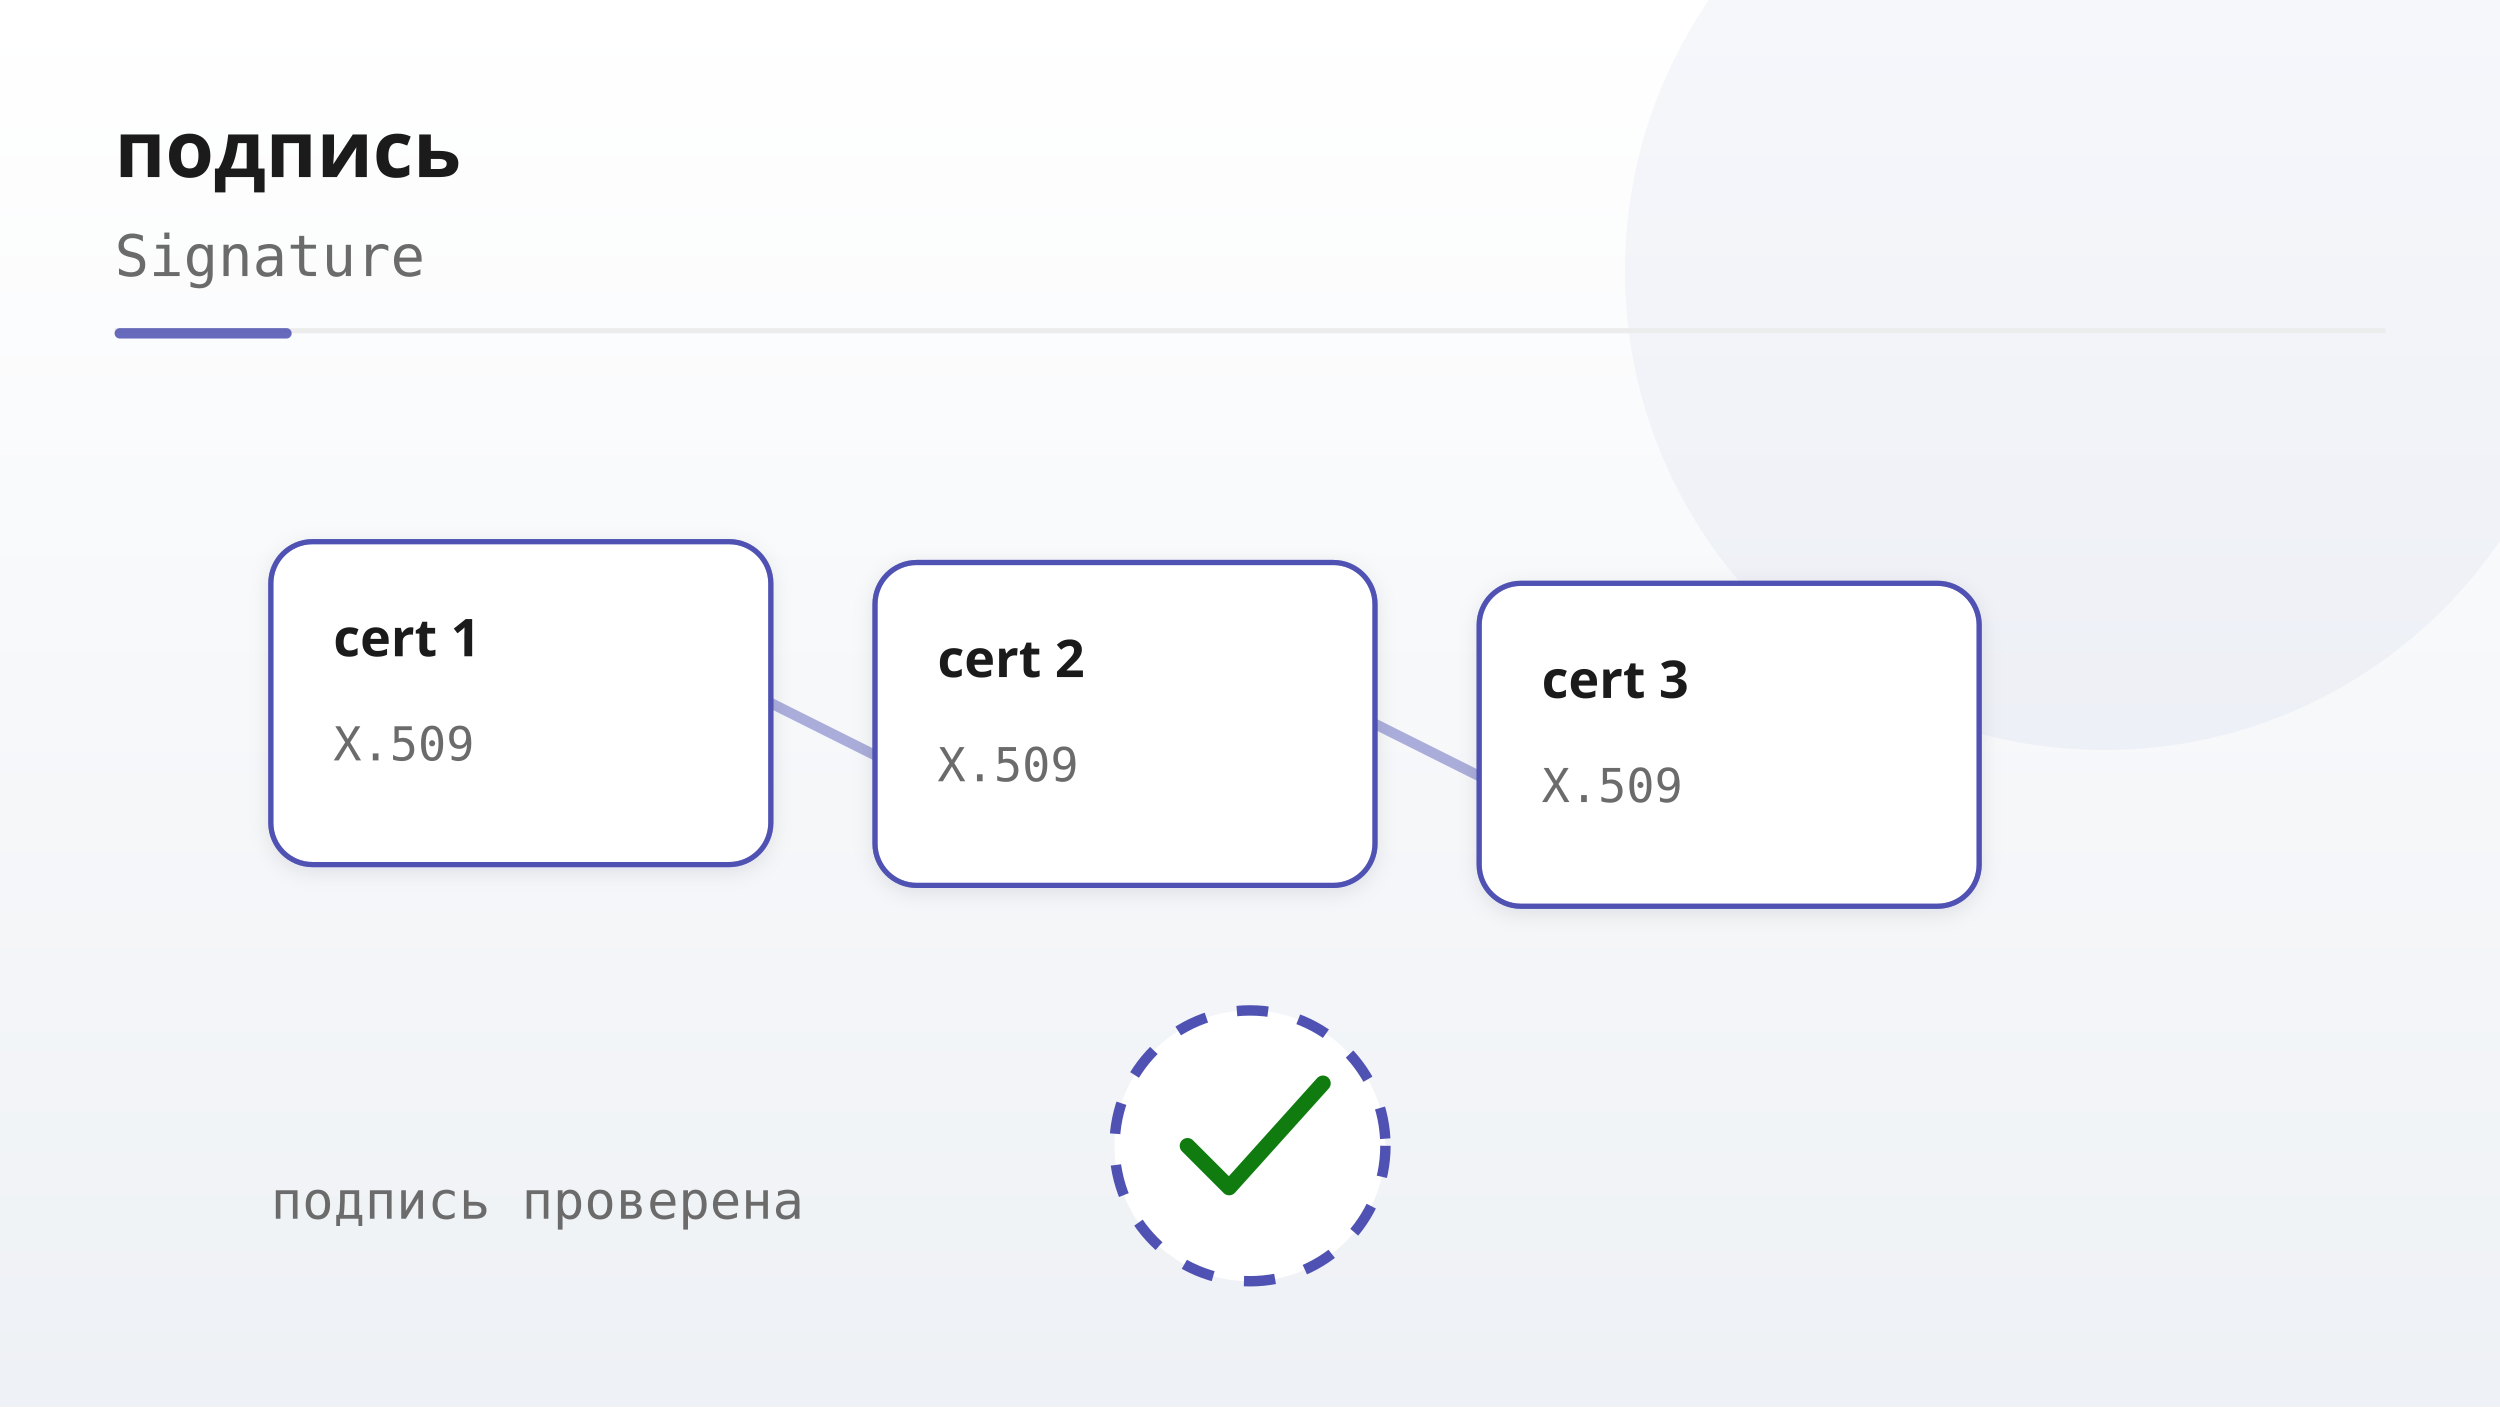
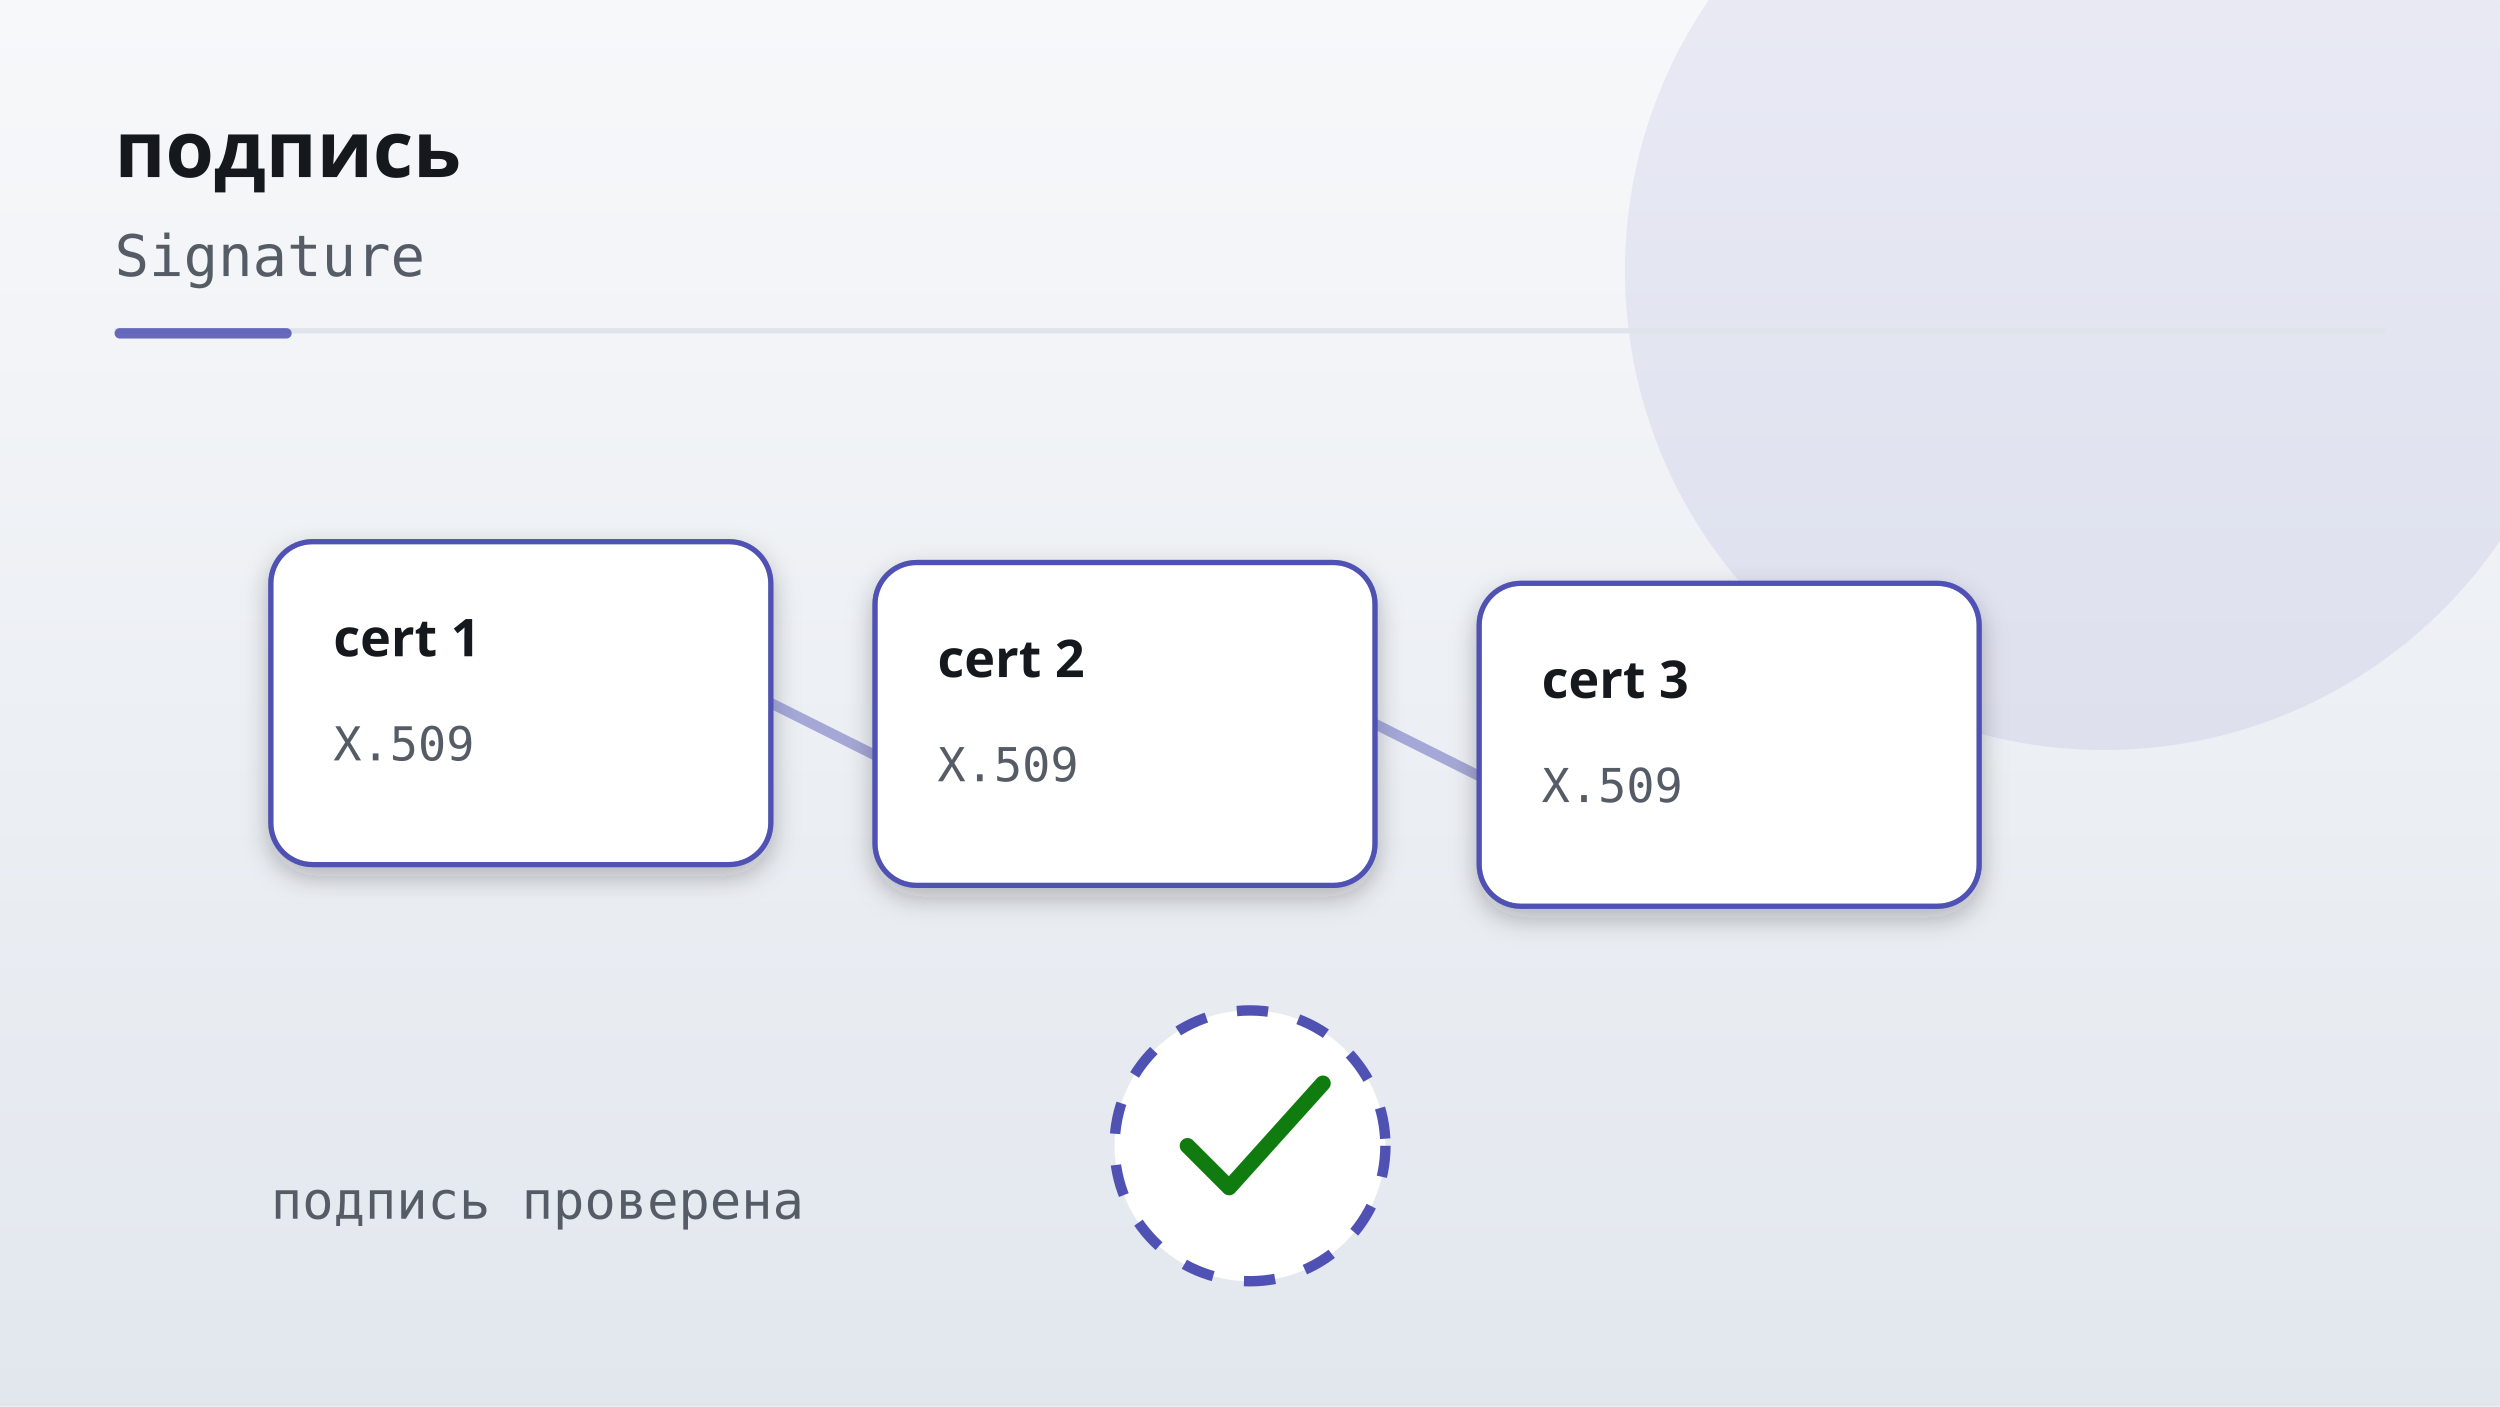
<svg xmlns="http://www.w3.org/2000/svg" viewBox="0 0 480 270" width="480" height="270" role="img" aria-label="подпись">
  <defs>
    <linearGradient id="bg-p7" x1="0" y1="0" x2="0" y2="1">
-       <stop offset="0%" stop-color="#ffffff" />
-       <stop offset="100%" stop-color="#eef1f5" />
+       <stop offset="0%" stop-color="#f7f8fa" />
+       <stop offset="100%" stop-color="#e2e7ee" />
    </linearGradient>
    <linearGradient id="line-p7" x1="0" y1="0" x2="1" y2="0">
      <stop offset="0%" stop-color="#4f52b2" stop-opacity="0.2" />
      <stop offset="50%" stop-color="#4f52b2" stop-opacity="0.9" />
      <stop offset="100%" stop-color="#4f52b2" stop-opacity="0.2" />
    </linearGradient>
-     <filter id="sh-p7" x="-20%" y="-20%" width="140%" height="160%">
-       <feDropShadow dx="0" dy="1" stdDeviation="2" flood-color="#0f172a" flood-opacity="0.10" />
+     <filter id="sh-p7" x="-14%" y="-18%" width="128%" height="160%">
+       <feDropShadow dx="0" dy="2" stdDeviation="2.6" flood-color="#1a2129" flood-opacity="0.30" />
    </filter>
  </defs>
  <rect width="480" height="270" fill="url(#bg-p7)" />
-   <circle cx="404" cy="52" r="92" fill="#4f52b2" fill-opacity="0.05" />
-   <text x="22" y="34" font-family="'Segoe UI Variable Text', 'Segoe UI', system-ui, sans-serif" font-size="15" font-weight="600" fill="#1b1b1b">подпись</text>
-   <text x="22" y="53" font-family="'Cascadia Code', 'Cascadia Mono', Consolas, monospace" font-size="11" fill="#6b6b6b">Signature</text>
-   <rect x="22" y="63" width="436" height="1" fill="#ececec" />
+   <circle cx="404" cy="52" r="92" fill="#4f52b2" fill-opacity="0.09" />
+   <text x="22" y="34" font-family="'Segoe UI Variable Text', 'Segoe UI', system-ui, sans-serif" font-size="15" font-weight="600" fill="#15181c">подпись</text>
+   <text x="22" y="53" font-family="'Cascadia Code', 'Cascadia Mono', Consolas, monospace" font-size="11" fill="#565c66">Signature</text>
+   <rect x="22" y="63" width="436" height="1" fill="#dfe4eb" />
  <rect x="22" y="63" width="34" height="2" rx="1" fill="#4f52b2" fill-opacity="0.85" />
  <rect x="52" y="104" width="96" height="62" rx="8" fill="#ffffff" stroke="#4f52b2" stroke-opacity="0.45" filter="url(#sh-p7)" />
-   <text x="64" y="126" font-family="'Segoe UI Variable Text', 'Segoe UI', system-ui, sans-serif" font-size="10" font-weight="600" fill="#1b1b1b">cert 1</text>
-   <text x="64" y="146" font-family="'Cascadia Code', 'Cascadia Mono', Consolas, monospace" font-size="9" font-weight="400" fill="#6b6b6b">X.509</text>
+   <text x="64" y="126" font-family="'Segoe UI Variable Text', 'Segoe UI', system-ui, sans-serif" font-size="10" font-weight="600" fill="#15181c">cert 1</text>
+   <text x="64" y="146" font-family="'Cascadia Code', 'Cascadia Mono', Consolas, monospace" font-size="9" font-weight="400" fill="#565c66">X.509</text>
  <rect x="52" y="104" width="96" height="62" rx="8" fill="none" stroke="#4f52b2">
    <animate attributeName="stroke-opacity" values="0.1;0.7;0.1" dur="3.6s" begin="0.0s" repeatCount="indefinite" />
  </rect>
  <line x1="148" y1="135" x2="168" y2="145" stroke="#4f52b2" stroke-opacity="0.45" stroke-width="2" />
  <rect x="168" y="108" width="96" height="62" rx="8" fill="#ffffff" stroke="#4f52b2" stroke-opacity="0.45" filter="url(#sh-p7)" />
-   <text x="180" y="130" font-family="'Segoe UI Variable Text', 'Segoe UI', system-ui, sans-serif" font-size="10" font-weight="600" fill="#1b1b1b">cert 2</text>
-   <text x="180" y="150" font-family="'Cascadia Code', 'Cascadia Mono', Consolas, monospace" font-size="9" font-weight="400" fill="#6b6b6b">X.509</text>
+   <text x="180" y="130" font-family="'Segoe UI Variable Text', 'Segoe UI', system-ui, sans-serif" font-size="10" font-weight="600" fill="#15181c">cert 2</text>
+   <text x="180" y="150" font-family="'Cascadia Code', 'Cascadia Mono', Consolas, monospace" font-size="9" font-weight="400" fill="#565c66">X.509</text>
  <rect x="168" y="108" width="96" height="62" rx="8" fill="none" stroke="#4f52b2">
    <animate attributeName="stroke-opacity" values="0.1;0.7;0.1" dur="3.6s" begin="0.4s" repeatCount="indefinite" />
  </rect>
  <line x1="264" y1="139" x2="284" y2="149" stroke="#4f52b2" stroke-opacity="0.45" stroke-width="2" />
  <rect x="284" y="112" width="96" height="62" rx="8" fill="#ffffff" stroke="#4f52b2" stroke-opacity="0.45" filter="url(#sh-p7)" />
-   <text x="296" y="134" font-family="'Segoe UI Variable Text', 'Segoe UI', system-ui, sans-serif" font-size="10" font-weight="600" fill="#1b1b1b">cert 3</text>
-   <text x="296" y="154" font-family="'Cascadia Code', 'Cascadia Mono', Consolas, monospace" font-size="9" font-weight="400" fill="#6b6b6b">X.509</text>
+   <text x="296" y="134" font-family="'Segoe UI Variable Text', 'Segoe UI', system-ui, sans-serif" font-size="10" font-weight="600" fill="#15181c">cert 3</text>
+   <text x="296" y="154" font-family="'Cascadia Code', 'Cascadia Mono', Consolas, monospace" font-size="9" font-weight="400" fill="#565c66">X.509</text>
  <rect x="284" y="112" width="96" height="62" rx="8" fill="none" stroke="#4f52b2">
    <animate attributeName="stroke-opacity" values="0.1;0.7;0.1" dur="3.6s" begin="0.8s" repeatCount="indefinite" />
  </rect>
  <circle cx="240" cy="220" r="26" fill="#ffffff" stroke="#4f52b2" stroke-width="2" stroke-dasharray="6 6">
    <animateTransform attributeName="transform" type="rotate" values="0 240 220;360 240 220" dur="9s" repeatCount="indefinite" />
  </circle>
  <path d="M228 220 L236 228 L254 208" fill="none" stroke="#107c10" stroke-width="3" stroke-linecap="round" stroke-linejoin="round">
    <animate attributeName="opacity" values="0;1;1" keyTimes="0;0.3;1" dur="3s" repeatCount="indefinite" />
  </path>
-   <text x="52" y="234" font-family="'Cascadia Code', 'Cascadia Mono', Consolas, monospace" font-size="10" font-weight="400" fill="#6b6b6b">подпись проверена</text>
+   <text x="52" y="234" font-family="'Cascadia Code', 'Cascadia Mono', Consolas, monospace" font-size="10" font-weight="400" fill="#565c66">подпись проверена</text>
</svg>
